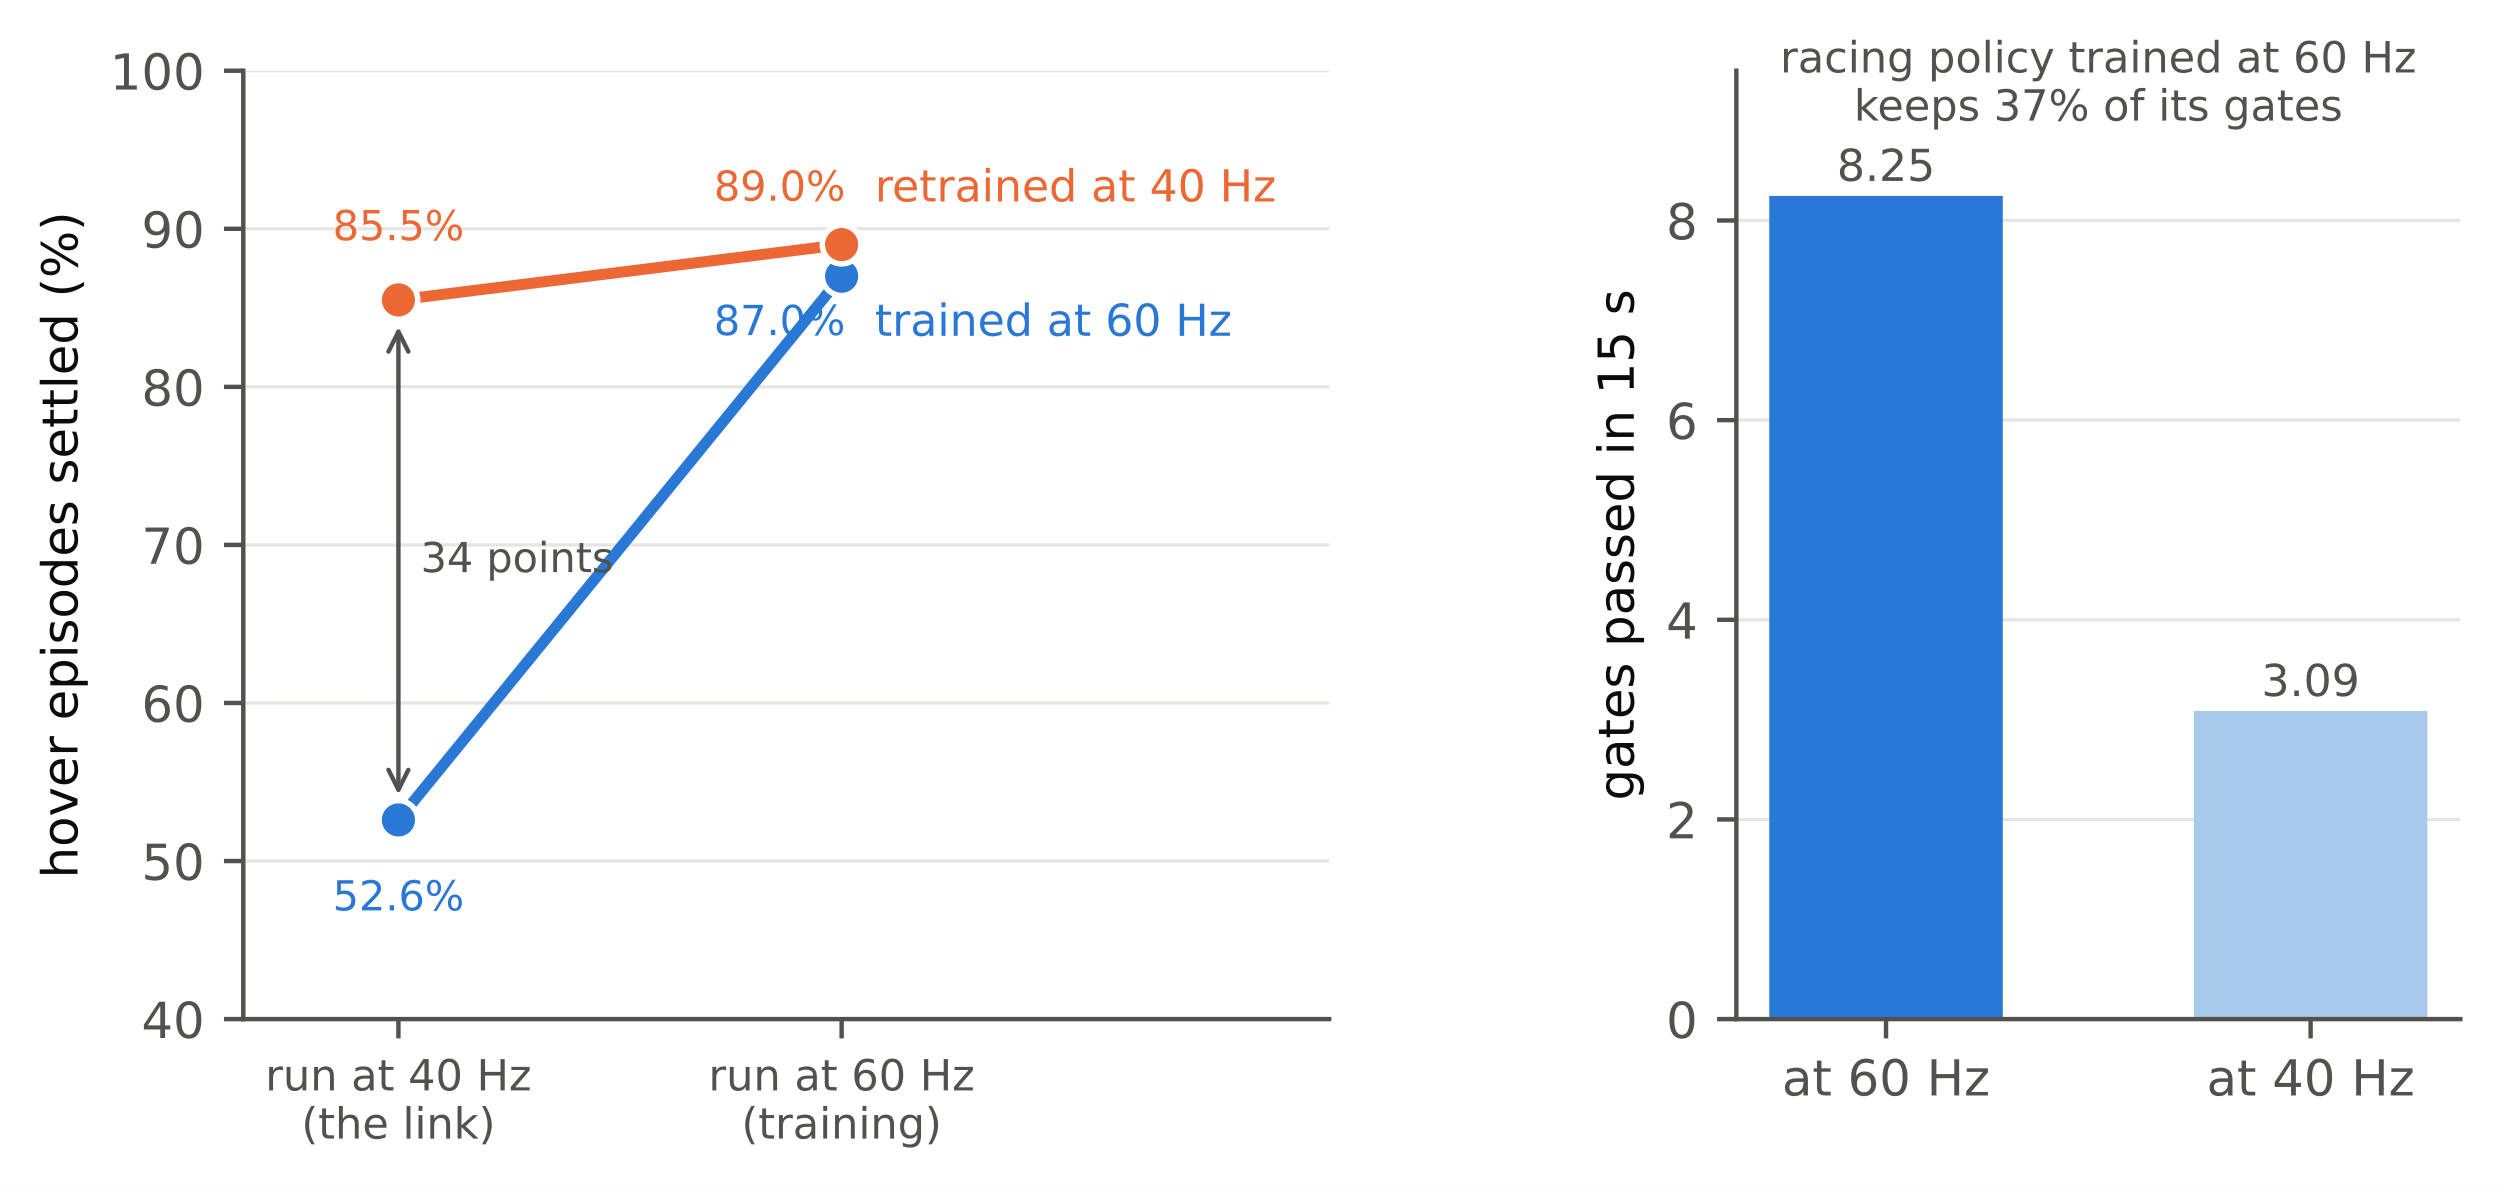
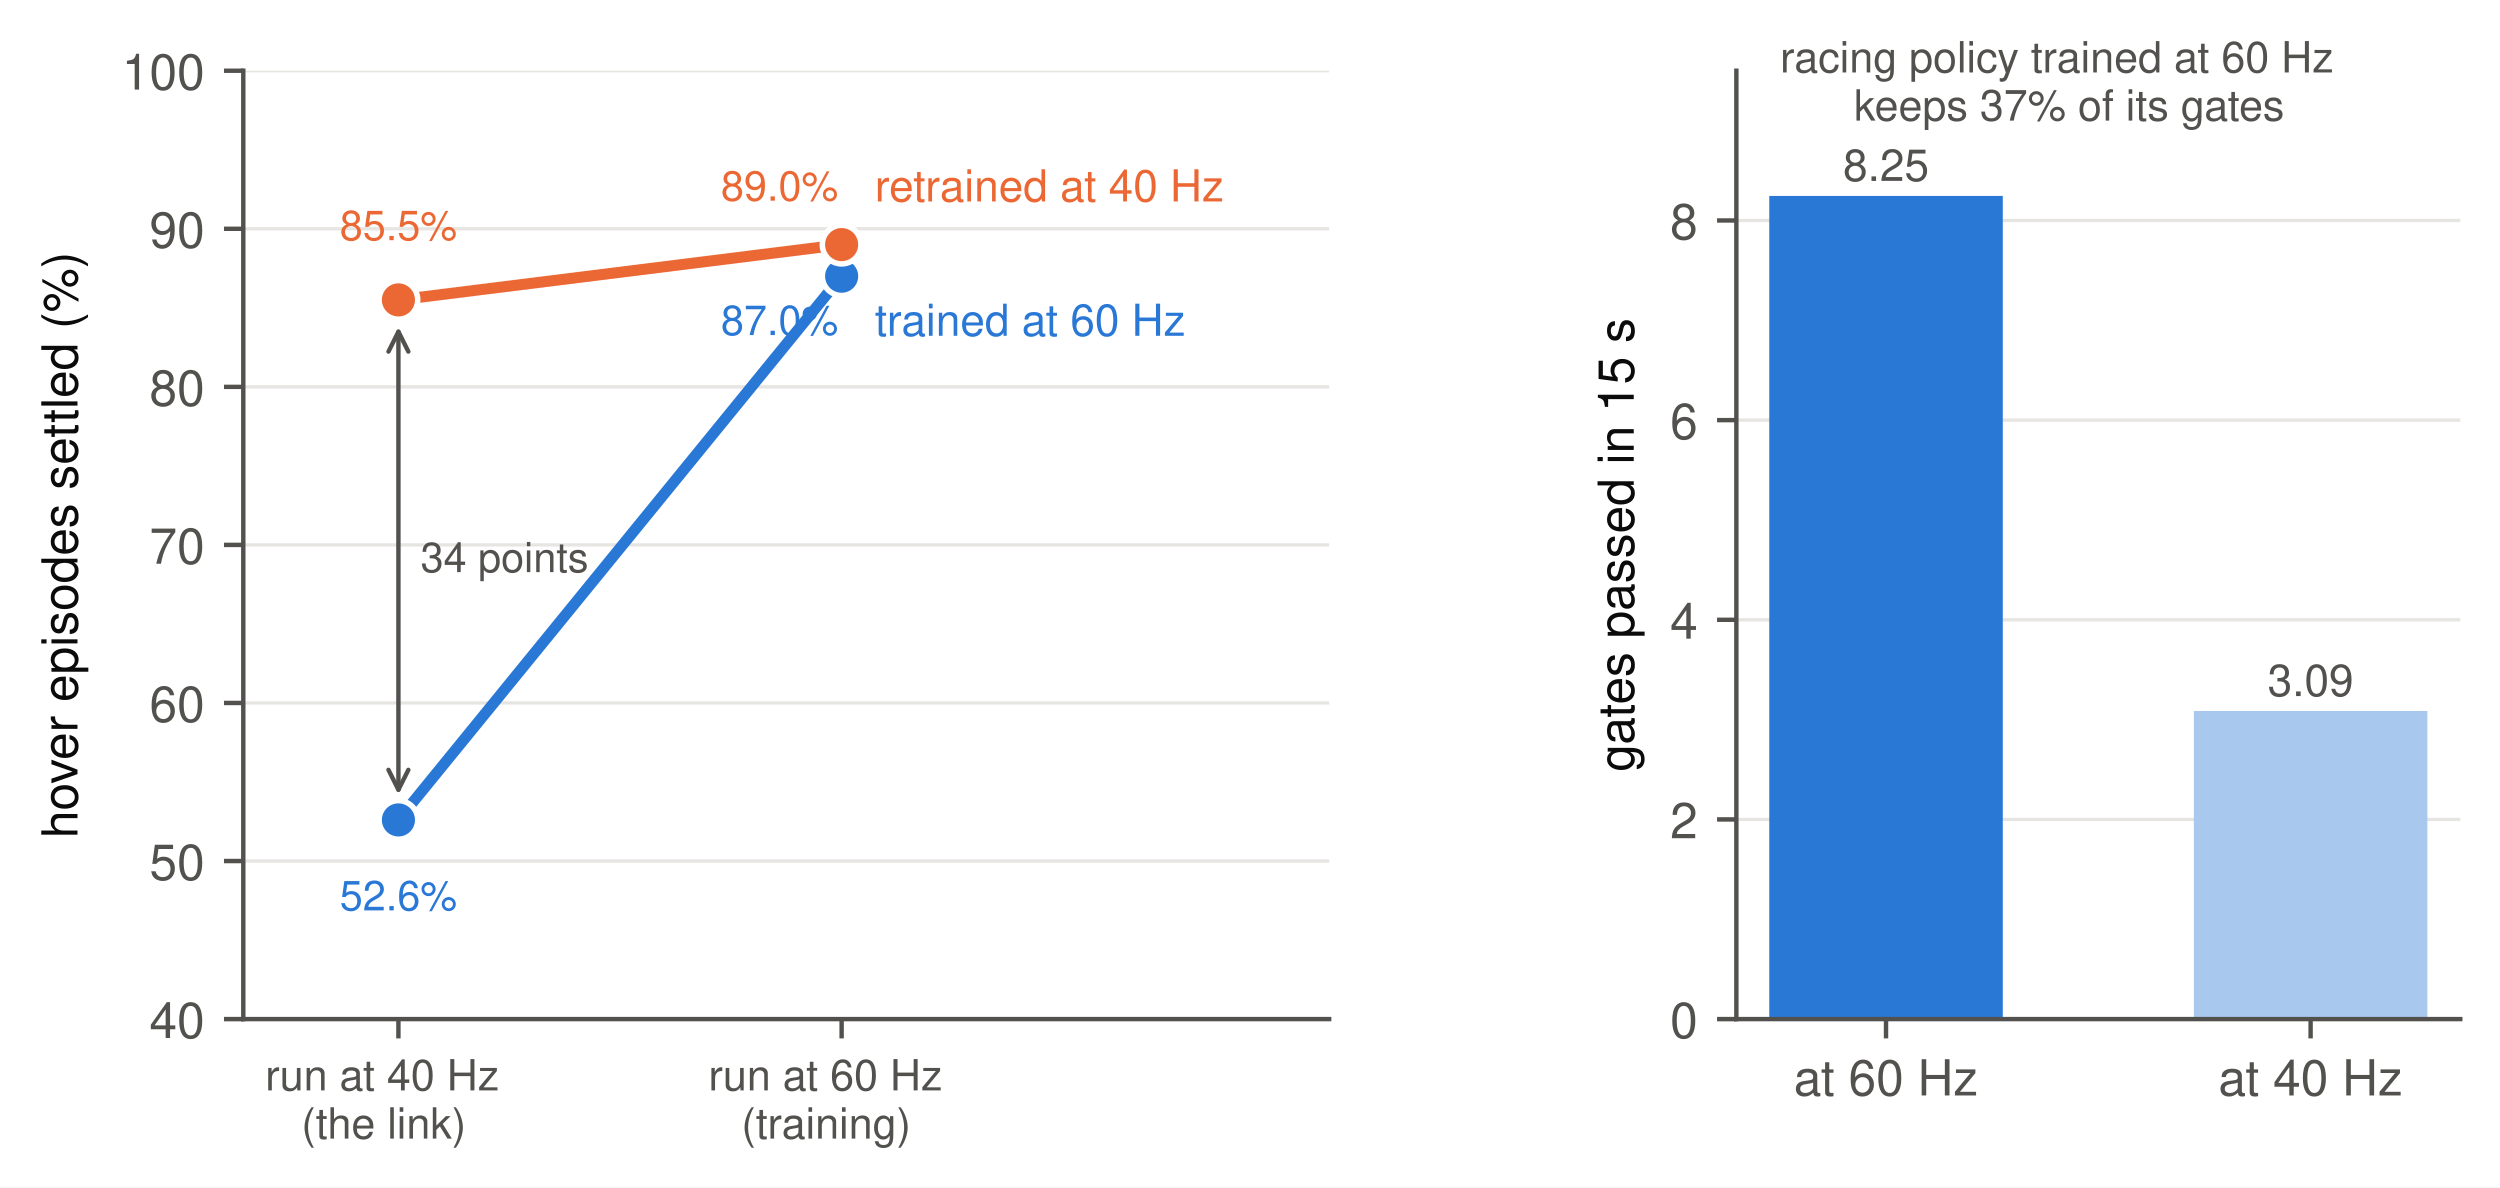
<svg xmlns="http://www.w3.org/2000/svg" xmlns:xlink="http://www.w3.org/1999/xlink" width="453.049pt" height="215.163pt" viewBox="0 0 453.049 215.163" version="1.1">
  <defs>
    <style type="text/css">*{stroke-linejoin: round; stroke-linecap: butt}</style>
  </defs>
  <g id="figure_1">
    <g id="patch_1">
      <path d="M 0 215.163  L 453.049 215.163  L 453.049 0  L 0 0  z " style="fill: #ffffff" />
    </g>
    <g id="axes_1">
      <g id="patch_2">
        <path d="M 44.089 184.68  L 240.869 184.68  L 240.869 12.816  L 44.089 12.816  z " style="fill: #ffffff" />
      </g>
      <g id="matplotlib.axis_1">
        <g id="xtick_1">
          <g id="line2d_1">
            <defs>
-               <path id="m62ebbe90d0" d="M 0 0  L 0 3.5  " style="stroke: #52514e; stroke-width: 0.8" />
+               <path id="m944b254f7e" d="M 0 0  L 0 3.5  " style="stroke: #52514e; stroke-width: 0.8" />
            </defs>
            <g>
-               <use xlink:href="#m62ebbe90d0" x="72.201" y="184.68" style="fill: #52514e; stroke: #52514e; stroke-width: 0.8" />
+               <use xlink:href="#m944b254f7e" x="72.201" y="184.68" style="fill: #52514e; stroke: #52514e; stroke-width: 0.8" />
            </g>
          </g>
          <g id="text_1">
-             <text style="fill: #52514e; font: 7.8px 'DejaVu Sans'" transform="translate(48.07417 197.6064)">run at 40 Hz</text>
-             <text style="fill: #52514e; font: 7.8px 'DejaVu Sans'" transform="translate(54.62069 206.3407)">(the link)</text>
+             <text style="fill: #52514e; font: 7.8px 'Helvetica Neue', Helvetica, Arial, sans-serif" transform="translate(48.07417 197.6064)">run at 40 Hz</text>
+             <text style="fill: #52514e; font: 7.8px 'Helvetica Neue', Helvetica, Arial, sans-serif" transform="translate(54.62069 206.3407)">(the link)</text>
          </g>
        </g>
        <g id="xtick_2">
          <g id="line2d_2">
            <g>
-               <use xlink:href="#m62ebbe90d0" x="152.519" y="184.68" style="fill: #52514e; stroke: #52514e; stroke-width: 0.8" />
+               <use xlink:href="#m944b254f7e" x="152.519" y="184.68" style="fill: #52514e; stroke: #52514e; stroke-width: 0.8" />
            </g>
          </g>
          <g id="text_2">
-             <text style="fill: #52514e; font: 7.8px 'DejaVu Sans'" transform="translate(128.3927 197.6064)">run at 60 Hz</text>
-             <text style="fill: #52514e; font: 7.8px 'DejaVu Sans'" transform="translate(134.3676 206.3407)">(training)</text>
+             <text style="fill: #52514e; font: 7.8px 'Helvetica Neue', Helvetica, Arial, sans-serif" transform="translate(128.3927 197.6064)">run at 60 Hz</text>
+             <text style="fill: #52514e; font: 7.8px 'Helvetica Neue', Helvetica, Arial, sans-serif" transform="translate(134.3676 206.3407)">(training)</text>
          </g>
        </g>
      </g>
      <g id="matplotlib.axis_2">
        <g id="ytick_1">
          <g id="line2d_3">
-             <path d="M 44.089 184.68  L 240.869 184.68  " clip-path="url(#pd2e96496d5)" style="fill: none; stroke: #e6e5e1; stroke-width: 0.6; stroke-linecap: square" />
+             <path d="M 44.089 184.68  L 240.869 184.68  " clip-path="url(#pd9a0e43284)" style="fill: none; stroke: #e6e5e1; stroke-width: 0.6; stroke-linecap: square" />
          </g>
          <g id="line2d_4">
            <defs>
-               <path id="m110293b5e6" d="M 0 0  L -3.5 0  " style="stroke: #52514e; stroke-width: 0.8" />
+               <path id="m87abf8cee5" d="M 0 0  L -3.5 0  " style="stroke: #52514e; stroke-width: 0.8" />
            </defs>
            <g>
-               <use xlink:href="#m110293b5e6" x="44.089" y="184.68" style="fill: #52514e; stroke: #52514e; stroke-width: 0.8" />
+               <use xlink:href="#m87abf8cee5" x="44.089" y="184.68" style="fill: #52514e; stroke: #52514e; stroke-width: 0.8" />
            </g>
          </g>
          <g id="text_3">
-             <text style="fill: #52514e; font: 9px 'DejaVu Sans'; text-anchor: end" x="37.089" y="188.099" transform="rotate(-0 37.08906 188.0989)">40</text>
+             <text style="fill: #52514e; font: 9px 'Helvetica Neue', Helvetica, Arial, sans-serif; text-anchor: end" x="37.089" y="188.099" transform="rotate(-0 37.08906 188.0989)">40</text>
          </g>
        </g>
        <g id="ytick_2">
          <g id="line2d_5">
-             <path d="M 44.089 156.036  L 240.869 156.036  " clip-path="url(#pd2e96496d5)" style="fill: none; stroke: #e6e5e1; stroke-width: 0.6; stroke-linecap: square" />
+             <path d="M 44.089 156.036  L 240.869 156.036  " clip-path="url(#pd9a0e43284)" style="fill: none; stroke: #e6e5e1; stroke-width: 0.6; stroke-linecap: square" />
          </g>
          <g id="line2d_6">
            <g>
-               <use xlink:href="#m110293b5e6" x="44.089" y="156.036" style="fill: #52514e; stroke: #52514e; stroke-width: 0.8" />
+               <use xlink:href="#m87abf8cee5" x="44.089" y="156.036" style="fill: #52514e; stroke: #52514e; stroke-width: 0.8" />
            </g>
          </g>
          <g id="text_4">
-             <text style="fill: #52514e; font: 9px 'DejaVu Sans'; text-anchor: end" x="37.089" y="159.455" transform="rotate(-0 37.08906 159.4549)">50</text>
+             <text style="fill: #52514e; font: 9px 'Helvetica Neue', Helvetica, Arial, sans-serif; text-anchor: end" x="37.089" y="159.455" transform="rotate(-0 37.08906 159.4549)">50</text>
          </g>
        </g>
        <g id="ytick_3">
          <g id="line2d_7">
-             <path d="M 44.089 127.392  L 240.869 127.392  " clip-path="url(#pd2e96496d5)" style="fill: none; stroke: #e6e5e1; stroke-width: 0.6; stroke-linecap: square" />
+             <path d="M 44.089 127.392  L 240.869 127.392  " clip-path="url(#pd9a0e43284)" style="fill: none; stroke: #e6e5e1; stroke-width: 0.6; stroke-linecap: square" />
          </g>
          <g id="line2d_8">
            <g>
-               <use xlink:href="#m110293b5e6" x="44.089" y="127.392" style="fill: #52514e; stroke: #52514e; stroke-width: 0.8" />
+               <use xlink:href="#m87abf8cee5" x="44.089" y="127.392" style="fill: #52514e; stroke: #52514e; stroke-width: 0.8" />
            </g>
          </g>
          <g id="text_5">
-             <text style="fill: #52514e; font: 9px 'DejaVu Sans'; text-anchor: end" x="37.089" y="130.811" transform="rotate(-0 37.08906 130.8109)">60</text>
+             <text style="fill: #52514e; font: 9px 'Helvetica Neue', Helvetica, Arial, sans-serif; text-anchor: end" x="37.089" y="130.811" transform="rotate(-0 37.08906 130.8109)">60</text>
          </g>
        </g>
        <g id="ytick_4">
          <g id="line2d_9">
-             <path d="M 44.089 98.748  L 240.869 98.748  " clip-path="url(#pd2e96496d5)" style="fill: none; stroke: #e6e5e1; stroke-width: 0.6; stroke-linecap: square" />
+             <path d="M 44.089 98.748  L 240.869 98.748  " clip-path="url(#pd9a0e43284)" style="fill: none; stroke: #e6e5e1; stroke-width: 0.6; stroke-linecap: square" />
          </g>
          <g id="line2d_10">
            <g>
-               <use xlink:href="#m110293b5e6" x="44.089" y="98.748" style="fill: #52514e; stroke: #52514e; stroke-width: 0.8" />
+               <use xlink:href="#m87abf8cee5" x="44.089" y="98.748" style="fill: #52514e; stroke: #52514e; stroke-width: 0.8" />
            </g>
          </g>
          <g id="text_6">
-             <text style="fill: #52514e; font: 9px 'DejaVu Sans'; text-anchor: end" x="37.089" y="102.167" transform="rotate(-0 37.08906 102.1669)">70</text>
+             <text style="fill: #52514e; font: 9px 'Helvetica Neue', Helvetica, Arial, sans-serif; text-anchor: end" x="37.089" y="102.167" transform="rotate(-0 37.08906 102.1669)">70</text>
          </g>
        </g>
        <g id="ytick_5">
          <g id="line2d_11">
-             <path d="M 44.089 70.104  L 240.869 70.104  " clip-path="url(#pd2e96496d5)" style="fill: none; stroke: #e6e5e1; stroke-width: 0.6; stroke-linecap: square" />
+             <path d="M 44.089 70.104  L 240.869 70.104  " clip-path="url(#pd9a0e43284)" style="fill: none; stroke: #e6e5e1; stroke-width: 0.6; stroke-linecap: square" />
          </g>
          <g id="line2d_12">
            <g>
-               <use xlink:href="#m110293b5e6" x="44.089" y="70.104" style="fill: #52514e; stroke: #52514e; stroke-width: 0.8" />
+               <use xlink:href="#m87abf8cee5" x="44.089" y="70.104" style="fill: #52514e; stroke: #52514e; stroke-width: 0.8" />
            </g>
          </g>
          <g id="text_7">
-             <text style="fill: #52514e; font: 9px 'DejaVu Sans'; text-anchor: end" x="37.089" y="73.523" transform="rotate(-0 37.08906 73.5229)">80</text>
+             <text style="fill: #52514e; font: 9px 'Helvetica Neue', Helvetica, Arial, sans-serif; text-anchor: end" x="37.089" y="73.523" transform="rotate(-0 37.08906 73.5229)">80</text>
          </g>
        </g>
        <g id="ytick_6">
          <g id="line2d_13">
-             <path d="M 44.089 41.46  L 240.869 41.46  " clip-path="url(#pd2e96496d5)" style="fill: none; stroke: #e6e5e1; stroke-width: 0.6; stroke-linecap: square" />
+             <path d="M 44.089 41.46  L 240.869 41.46  " clip-path="url(#pd9a0e43284)" style="fill: none; stroke: #e6e5e1; stroke-width: 0.6; stroke-linecap: square" />
          </g>
          <g id="line2d_14">
            <g>
-               <use xlink:href="#m110293b5e6" x="44.089" y="41.46" style="fill: #52514e; stroke: #52514e; stroke-width: 0.8" />
+               <use xlink:href="#m87abf8cee5" x="44.089" y="41.46" style="fill: #52514e; stroke: #52514e; stroke-width: 0.8" />
            </g>
          </g>
          <g id="text_8">
-             <text style="fill: #52514e; font: 9px 'DejaVu Sans'; text-anchor: end" x="37.089" y="44.879" transform="rotate(-0 37.08906 44.8789)">90</text>
+             <text style="fill: #52514e; font: 9px 'Helvetica Neue', Helvetica, Arial, sans-serif; text-anchor: end" x="37.089" y="44.879" transform="rotate(-0 37.08906 44.8789)">90</text>
          </g>
        </g>
        <g id="ytick_7">
          <g id="line2d_15">
-             <path d="M 44.089 12.816  L 240.869 12.816  " clip-path="url(#pd2e96496d5)" style="fill: none; stroke: #e6e5e1; stroke-width: 0.6; stroke-linecap: square" />
+             <path d="M 44.089 12.816  L 240.869 12.816  " clip-path="url(#pd9a0e43284)" style="fill: none; stroke: #e6e5e1; stroke-width: 0.6; stroke-linecap: square" />
          </g>
          <g id="line2d_16">
            <g>
-               <use xlink:href="#m110293b5e6" x="44.089" y="12.816" style="fill: #52514e; stroke: #52514e; stroke-width: 0.8" />
+               <use xlink:href="#m87abf8cee5" x="44.089" y="12.816" style="fill: #52514e; stroke: #52514e; stroke-width: 0.8" />
            </g>
          </g>
          <g id="text_9">
-             <text style="fill: #52514e; font: 9px 'DejaVu Sans'; text-anchor: end" x="37.089" y="16.235" transform="rotate(-0 37.08906 16.2349)">100</text>
+             <text style="fill: #52514e; font: 9px 'Helvetica Neue', Helvetica, Arial, sans-serif; text-anchor: end" x="37.089" y="16.235" transform="rotate(-0 37.08906 16.2349)">100</text>
          </g>
        </g>
        <g id="text_10">
-           <text style="fill: #0b0b0b; font: 9px 'DejaVu Sans'; text-anchor: middle" x="14.039" y="98.748" transform="rotate(-90 14.03859 98.7476)">hover episodes settled (%)</text>
+           <text style="fill: #0b0b0b; font: 9px 'Helvetica Neue', Helvetica, Arial, sans-serif; text-anchor: middle" x="14.039" y="98.748" transform="rotate(-90 14.03859 98.7476)">hover episodes settled (%)</text>
        </g>
      </g>
      <g id="line2d_17">
-         <path d="M 72.201 148.588  L 152.519 50.053  " clip-path="url(#pd2e96496d5)" style="fill: none; stroke: #2a78d6; stroke-width: 2; stroke-linecap: square" />
+         <path d="M 72.201 148.588  L 152.519 50.053  " clip-path="url(#pd9a0e43284)" style="fill: none; stroke: #2a78d6; stroke-width: 2; stroke-linecap: square" />
        <defs>
-           <path id="me0d71b81e9" d="M 0 3.5  C 0.928 3.5 1.819 3.131 2.475 2.475  C 3.131 1.819 3.5 0.928 3.5 0  C 3.5 -0.928 3.131 -1.819 2.475 -2.475  C 1.819 -3.131 0.928 -3.5 0 -3.5  C -0.928 -3.5 -1.819 -3.131 -2.475 -2.475  C -3.131 -1.819 -3.5 -0.928 -3.5 0  C -3.5 0.928 -3.131 1.819 -2.475 2.475  C -1.819 3.131 -0.928 3.5 0 3.5  z " style="stroke: #ffffff" />
+           <path id="mafdfd6a85c" d="M 0 3.5  C 0.928 3.5 1.819 3.131 2.475 2.475  C 3.131 1.819 3.5 0.928 3.5 0  C 3.5 -0.928 3.131 -1.819 2.475 -2.475  C 1.819 -3.131 0.928 -3.5 0 -3.5  C -0.928 -3.5 -1.819 -3.131 -2.475 -2.475  C -3.131 -1.819 -3.5 -0.928 -3.5 0  C -3.5 0.928 -3.131 1.819 -2.475 2.475  C -1.819 3.131 -0.928 3.5 0 3.5  z " style="stroke: #ffffff" />
        </defs>
-         <g clip-path="url(#pd2e96496d5)">
-           <use xlink:href="#me0d71b81e9" x="72.201" y="148.588" style="fill: #2a78d6; stroke: #ffffff" />
-           <use xlink:href="#me0d71b81e9" x="152.519" y="50.053" style="fill: #2a78d6; stroke: #ffffff" />
+         <g clip-path="url(#pd9a0e43284)">
+           <use xlink:href="#mafdfd6a85c" x="72.201" y="148.588" style="fill: #2a78d6; stroke: #ffffff" />
+           <use xlink:href="#mafdfd6a85c" x="152.519" y="50.053" style="fill: #2a78d6; stroke: #ffffff" />
        </g>
      </g>
      <g id="line2d_18">
-         <path d="M 72.201 54.349  L 152.519 44.324  " clip-path="url(#pd2e96496d5)" style="fill: none; stroke: #eb6834; stroke-width: 2; stroke-linecap: square" />
+         <path d="M 72.201 54.349  L 152.519 44.324  " clip-path="url(#pd9a0e43284)" style="fill: none; stroke: #eb6834; stroke-width: 2; stroke-linecap: square" />
        <defs>
-           <path id="m5390cfb942" d="M 0 3.5  C 0.928 3.5 1.819 3.131 2.475 2.475  C 3.131 1.819 3.5 0.928 3.5 0  C 3.5 -0.928 3.131 -1.819 2.475 -2.475  C 1.819 -3.131 0.928 -3.5 0 -3.5  C -0.928 -3.5 -1.819 -3.131 -2.475 -2.475  C -3.131 -1.819 -3.5 -0.928 -3.5 0  C -3.5 0.928 -3.131 1.819 -2.475 2.475  C -1.819 3.131 -0.928 3.5 0 3.5  z " style="stroke: #ffffff" />
+           <path id="ma956bf001e" d="M 0 3.5  C 0.928 3.5 1.819 3.131 2.475 2.475  C 3.131 1.819 3.5 0.928 3.5 0  C 3.5 -0.928 3.131 -1.819 2.475 -2.475  C 1.819 -3.131 0.928 -3.5 0 -3.5  C -0.928 -3.5 -1.819 -3.131 -2.475 -2.475  C -3.131 -1.819 -3.5 -0.928 -3.5 0  C -3.5 0.928 -3.131 1.819 -2.475 2.475  C -1.819 3.131 -0.928 3.5 0 3.5  z " style="stroke: #ffffff" />
        </defs>
-         <g clip-path="url(#pd2e96496d5)">
-           <use xlink:href="#m5390cfb942" x="72.201" y="54.349" style="fill: #eb6834; stroke: #ffffff" />
-           <use xlink:href="#m5390cfb942" x="152.519" y="44.324" style="fill: #eb6834; stroke: #ffffff" />
+         <g clip-path="url(#pd9a0e43284)">
+           <use xlink:href="#ma956bf001e" x="72.201" y="54.349" style="fill: #eb6834; stroke: #ffffff" />
+           <use xlink:href="#ma956bf001e" x="152.519" y="44.324" style="fill: #eb6834; stroke: #ffffff" />
        </g>
      </g>
      <g id="patch_3">
        <path d="M 44.089 184.68  L 44.089 12.816  " style="fill: none; stroke: #52514e; stroke-width: 0.8; stroke-linejoin: miter; stroke-linecap: square" />
      </g>
      <g id="patch_4">
        <path d="M 44.089 184.68  L 240.869 184.68  " style="fill: none; stroke: #52514e; stroke-width: 0.8; stroke-linejoin: miter; stroke-linecap: square" />
      </g>
      <g id="text_11">
-         <text style="fill: #2a78d6; font: 8px 'DejaVu Sans'; text-anchor: start" x="158.543" y="60.854" transform="rotate(-0 158.543 60.8535)">trained at 60 Hz</text>
+         <text style="fill: #2a78d6; font: 8px 'Helvetica Neue', Helvetica, Arial, sans-serif; text-anchor: start" x="158.543" y="60.854" transform="rotate(-0 158.543 60.8535)">trained at 60 Hz</text>
      </g>
      <g id="text_12">
-         <text style="fill: #eb6834; font: 8px 'DejaVu Sans'; text-anchor: start" x="158.543" y="36.506" transform="rotate(-0 158.543 36.5061)">retrained at 40 Hz</text>
+         <text style="fill: #eb6834; font: 8px 'Helvetica Neue', Helvetica, Arial, sans-serif; text-anchor: start" x="158.543" y="36.506" transform="rotate(-0 158.543 36.5061)">retrained at 40 Hz</text>
      </g>
      <g id="text_13">
-         <text style="fill: #2a78d6; font: 7.5px 'DejaVu Sans'; text-anchor: middle" x="72.201" y="164.98" transform="rotate(-0 72.20055 164.9797)">52.6%</text>
+         <text style="fill: #2a78d6; font: 7.5px 'Helvetica Neue', Helvetica, Arial, sans-serif; text-anchor: middle" x="72.201" y="164.98" transform="rotate(-0 72.20055 164.9797)">52.6%</text>
      </g>
      <g id="text_14">
-         <text style="fill: #2a78d6; font: 7.5px 'DejaVu Sans'; text-anchor: middle" x="141.274" y="60.716" transform="rotate(-0 141.2745 60.71553)">87.0%</text>
+         <text style="fill: #2a78d6; font: 7.5px 'Helvetica Neue', Helvetica, Arial, sans-serif; text-anchor: middle" x="141.274" y="60.716" transform="rotate(-0 141.2745 60.71553)">87.0%</text>
      </g>
      <g id="text_15">
-         <text style="fill: #eb6834; font: 7.5px 'DejaVu Sans'; text-anchor: middle" x="72.201" y="43.529" transform="rotate(-0 72.20055 43.52913)">85.5%</text>
+         <text style="fill: #eb6834; font: 7.5px 'Helvetica Neue', Helvetica, Arial, sans-serif; text-anchor: middle" x="72.201" y="43.529" transform="rotate(-0 72.20055 43.52913)">85.5%</text>
      </g>
      <g id="text_16">
-         <text style="fill: #eb6834; font: 7.5px 'DejaVu Sans'; text-anchor: middle" x="141.274" y="36.368" transform="rotate(-0 141.2745 36.36813)">89.0%</text>
+         <text style="fill: #eb6834; font: 7.5px 'Helvetica Neue', Helvetica, Arial, sans-serif; text-anchor: middle" x="141.274" y="36.368" transform="rotate(-0 141.2745 36.36813)">89.0%</text>
      </g>
      <g id="patch_5">
        <path d="M 72.201 60.111  Q 72.201 101.613 72.201 143.116  " style="fill: none; stroke: #52514e; stroke-width: 0.8; stroke-linecap: round" />
        <path d="M 70.401 63.711  L 72.201 60.111  L 74.001 63.711  " style="fill: none; stroke: #52514e; stroke-width: 0.8; stroke-linecap: round" />
        <path d="M 74.001 139.516  L 72.201 143.116  L 70.401 139.516  " style="fill: none; stroke: #52514e; stroke-width: 0.8; stroke-linecap: round" />
      </g>
      <g id="text_17">
-         <text style="fill: #52514e; font: 7.5px 'DejaVu Sans'; text-anchor: start" x="76.216" y="103.682" transform="rotate(-0 76.21648 103.6815)">34 points</text>
+         <text style="fill: #52514e; font: 7.5px 'Helvetica Neue', Helvetica, Arial, sans-serif; text-anchor: start" x="76.216" y="103.682" transform="rotate(-0 76.21648 103.6815)">34 points</text>
      </g>
    </g>
    <g id="axes_2">
      <g id="patch_6">
        <path d="M 314.662 184.68  L 445.849 184.68  L 445.849 12.816  L 314.662 12.816  z " style="fill: #ffffff" />
      </g>
      <g id="matplotlib.axis_3">
        <g id="xtick_3">
          <g id="line2d_19">
            <g>
-               <use xlink:href="#m62ebbe90d0" x="341.784" y="184.68" style="fill: #52514e; stroke: #52514e; stroke-width: 0.8" />
+               <use xlink:href="#m944b254f7e" x="341.784" y="184.68" style="fill: #52514e; stroke: #52514e; stroke-width: 0.8" />
            </g>
          </g>
          <g id="text_18">
-             <text style="fill: #52514e; font: 9px 'DejaVu Sans'; text-anchor: middle" x="341.784" y="198.518" transform="rotate(-0 341.7844 198.5182)">at 60 Hz</text>
+             <text style="fill: #52514e; font: 9px 'Helvetica Neue', Helvetica, Arial, sans-serif; text-anchor: middle" x="341.784" y="198.518" transform="rotate(-0 341.7844 198.5182)">at 60 Hz</text>
          </g>
        </g>
        <g id="xtick_4">
          <g id="line2d_20">
            <g>
-               <use xlink:href="#m62ebbe90d0" x="418.727" y="184.68" style="fill: #52514e; stroke: #52514e; stroke-width: 0.8" />
+               <use xlink:href="#m944b254f7e" x="418.727" y="184.68" style="fill: #52514e; stroke: #52514e; stroke-width: 0.8" />
            </g>
          </g>
          <g id="text_19">
-             <text style="fill: #52514e; font: 9px 'DejaVu Sans'; text-anchor: middle" x="418.727" y="198.518" transform="rotate(-0 418.7268 198.5182)">at 40 Hz</text>
+             <text style="fill: #52514e; font: 9px 'Helvetica Neue', Helvetica, Arial, sans-serif; text-anchor: middle" x="418.727" y="198.518" transform="rotate(-0 418.7268 198.5182)">at 40 Hz</text>
          </g>
        </g>
      </g>
      <g id="matplotlib.axis_4">
        <g id="ytick_8">
          <g id="line2d_21">
-             <path d="M 314.662 184.68  L 445.849 184.68  " clip-path="url(#p5f73abe0d6)" style="fill: none; stroke: #e6e5e1; stroke-width: 0.6; stroke-linecap: square" />
+             <path d="M 314.662 184.68  L 445.849 184.68  " clip-path="url(#p94e30b8b87)" style="fill: none; stroke: #e6e5e1; stroke-width: 0.6; stroke-linecap: square" />
          </g>
          <g id="line2d_22">
            <g>
-               <use xlink:href="#m110293b5e6" x="314.662" y="184.68" style="fill: #52514e; stroke: #52514e; stroke-width: 0.8" />
+               <use xlink:href="#m87abf8cee5" x="314.662" y="184.68" style="fill: #52514e; stroke: #52514e; stroke-width: 0.8" />
            </g>
          </g>
          <g id="text_20">
-             <text style="fill: #52514e; font: 9px 'DejaVu Sans'; text-anchor: end" x="307.662" y="188.099" transform="rotate(-0 307.6621 188.0989)">0</text>
+             <text style="fill: #52514e; font: 9px 'Helvetica Neue', Helvetica, Arial, sans-serif; text-anchor: end" x="307.662" y="188.099" transform="rotate(-0 307.6621 188.0989)">0</text>
          </g>
        </g>
        <g id="ytick_9">
          <g id="line2d_23">
-             <path d="M 314.662 148.498  L 445.849 148.498  " clip-path="url(#p5f73abe0d6)" style="fill: none; stroke: #e6e5e1; stroke-width: 0.6; stroke-linecap: square" />
+             <path d="M 314.662 148.498  L 445.849 148.498  " clip-path="url(#p94e30b8b87)" style="fill: none; stroke: #e6e5e1; stroke-width: 0.6; stroke-linecap: square" />
          </g>
          <g id="line2d_24">
            <g>
-               <use xlink:href="#m110293b5e6" x="314.662" y="148.498" style="fill: #52514e; stroke: #52514e; stroke-width: 0.8" />
+               <use xlink:href="#m87abf8cee5" x="314.662" y="148.498" style="fill: #52514e; stroke: #52514e; stroke-width: 0.8" />
            </g>
          </g>
          <g id="text_21">
-             <text style="fill: #52514e; font: 9px 'DejaVu Sans'; text-anchor: end" x="307.662" y="151.917" transform="rotate(-0 307.6621 151.917)">2</text>
+             <text style="fill: #52514e; font: 9px 'Helvetica Neue', Helvetica, Arial, sans-serif; text-anchor: end" x="307.662" y="151.917" transform="rotate(-0 307.6621 151.917)">2</text>
          </g>
        </g>
        <g id="ytick_10">
          <g id="line2d_25">
-             <path d="M 314.662 112.316  L 445.849 112.316  " clip-path="url(#p5f73abe0d6)" style="fill: none; stroke: #e6e5e1; stroke-width: 0.6; stroke-linecap: square" />
+             <path d="M 314.662 112.316  L 445.849 112.316  " clip-path="url(#p94e30b8b87)" style="fill: none; stroke: #e6e5e1; stroke-width: 0.6; stroke-linecap: square" />
          </g>
          <g id="line2d_26">
            <g>
-               <use xlink:href="#m110293b5e6" x="314.662" y="112.316" style="fill: #52514e; stroke: #52514e; stroke-width: 0.8" />
+               <use xlink:href="#m87abf8cee5" x="314.662" y="112.316" style="fill: #52514e; stroke: #52514e; stroke-width: 0.8" />
            </g>
          </g>
          <g id="text_22">
-             <text style="fill: #52514e; font: 9px 'DejaVu Sans'; text-anchor: end" x="307.662" y="115.735" transform="rotate(-0 307.6621 115.7351)">4</text>
+             <text style="fill: #52514e; font: 9px 'Helvetica Neue', Helvetica, Arial, sans-serif; text-anchor: end" x="307.662" y="115.735" transform="rotate(-0 307.6621 115.7351)">4</text>
          </g>
        </g>
        <g id="ytick_11">
          <g id="line2d_27">
-             <path d="M 314.662 76.134  L 445.849 76.134  " clip-path="url(#p5f73abe0d6)" style="fill: none; stroke: #e6e5e1; stroke-width: 0.6; stroke-linecap: square" />
+             <path d="M 314.662 76.134  L 445.849 76.134  " clip-path="url(#p94e30b8b87)" style="fill: none; stroke: #e6e5e1; stroke-width: 0.6; stroke-linecap: square" />
          </g>
          <g id="line2d_28">
            <g>
-               <use xlink:href="#m110293b5e6" x="314.662" y="76.134" style="fill: #52514e; stroke: #52514e; stroke-width: 0.8" />
+               <use xlink:href="#m87abf8cee5" x="314.662" y="76.134" style="fill: #52514e; stroke: #52514e; stroke-width: 0.8" />
            </g>
          </g>
          <g id="text_23">
-             <text style="fill: #52514e; font: 9px 'DejaVu Sans'; text-anchor: end" x="307.662" y="79.553" transform="rotate(-0 307.6621 79.55321)">6</text>
+             <text style="fill: #52514e; font: 9px 'Helvetica Neue', Helvetica, Arial, sans-serif; text-anchor: end" x="307.662" y="79.553" transform="rotate(-0 307.6621 79.55321)">6</text>
          </g>
        </g>
        <g id="ytick_12">
          <g id="line2d_29">
-             <path d="M 314.662 39.952  L 445.849 39.952  " clip-path="url(#p5f73abe0d6)" style="fill: none; stroke: #e6e5e1; stroke-width: 0.6; stroke-linecap: square" />
+             <path d="M 314.662 39.952  L 445.849 39.952  " clip-path="url(#p94e30b8b87)" style="fill: none; stroke: #e6e5e1; stroke-width: 0.6; stroke-linecap: square" />
          </g>
          <g id="line2d_30">
            <g>
-               <use xlink:href="#m110293b5e6" x="314.662" y="39.952" style="fill: #52514e; stroke: #52514e; stroke-width: 0.8" />
+               <use xlink:href="#m87abf8cee5" x="314.662" y="39.952" style="fill: #52514e; stroke: #52514e; stroke-width: 0.8" />
            </g>
          </g>
          <g id="text_24">
-             <text style="fill: #52514e; font: 9px 'DejaVu Sans'; text-anchor: end" x="307.662" y="43.371" transform="rotate(-0 307.6621 43.37132)">8</text>
+             <text style="fill: #52514e; font: 9px 'Helvetica Neue', Helvetica, Arial, sans-serif; text-anchor: end" x="307.662" y="43.371" transform="rotate(-0 307.6621 43.37132)">8</text>
          </g>
        </g>
        <g id="text_25">
-           <text style="fill: #0b0b0b; font: 9px 'DejaVu Sans'; text-anchor: middle" x="296.064" y="98.748" transform="rotate(-90 296.0642 98.7476)">gates passed in 15 s</text>
+           <text style="fill: #0b0b0b; font: 9px 'Helvetica Neue', Helvetica, Arial, sans-serif; text-anchor: middle" x="296.064" y="98.748" transform="rotate(-90 296.0642 98.7476)">gates passed in 15 s</text>
        </g>
      </g>
      <g id="patch_7">
-         <path d="M 320.625 184.68  L 362.944 184.68  L 362.944 35.502  L 320.625 35.502  z " clip-path="url(#p5f73abe0d6)" style="fill: #2a78d6" />
+         <path d="M 320.625 184.68  L 362.944 184.68  L 362.944 35.502  L 320.625 35.502  z " clip-path="url(#p94e30b8b87)" style="fill: #2a78d6" />
      </g>
      <g id="patch_8">
-         <path d="M 397.568 184.68  L 439.886 184.68  L 439.886 128.851  L 397.568 128.851  z " clip-path="url(#p5f73abe0d6)" style="fill: #a9c8ee" />
+         <path d="M 397.568 184.68  L 439.886 184.68  L 439.886 128.851  L 397.568 128.851  z " clip-path="url(#p94e30b8b87)" style="fill: #a9c8ee" />
      </g>
      <g id="patch_9">
        <path d="M 314.662 184.68  L 314.662 12.816  " style="fill: none; stroke: #52514e; stroke-width: 0.8; stroke-linejoin: miter; stroke-linecap: square" />
      </g>
      <g id="patch_10">
        <path d="M 314.662 184.68  L 445.849 184.68  " style="fill: none; stroke: #52514e; stroke-width: 0.8; stroke-linejoin: miter; stroke-linecap: square" />
      </g>
      <g id="text_26">
-         <text style="fill: #52514e; font: 8px 'DejaVu Sans'; text-anchor: middle" x="341.784" y="32.788" transform="rotate(-0 341.7844 32.78801)">8.25</text>
+         <text style="fill: #52514e; font: 8px 'Helvetica Neue', Helvetica, Arial, sans-serif; text-anchor: middle" x="341.784" y="32.788" transform="rotate(-0 341.7844 32.78801)">8.25</text>
      </g>
      <g id="text_27">
-         <text style="fill: #52514e; font: 8px 'DejaVu Sans'; text-anchor: middle" x="418.727" y="126.137" transform="rotate(-0 418.7268 126.1373)">3.09</text>
+         <text style="fill: #52514e; font: 8px 'Helvetica Neue', Helvetica, Arial, sans-serif; text-anchor: middle" x="418.727" y="126.137" transform="rotate(-0 418.7268 126.1373)">3.09</text>
      </g>
      <g id="text_28">
-         <text style="fill: #52514e; font: 7.8px 'DejaVu Sans'" transform="translate(322.5935 13.12678)">racing policy trained at 60 Hz</text>
-         <text style="fill: #52514e; font: 7.8px 'DejaVu Sans'" transform="translate(335.976 21.86107)">keeps 37% of its gates</text>
+         <text style="fill: #52514e; font: 7.8px 'Helvetica Neue', Helvetica, Arial, sans-serif" transform="translate(322.5935 13.12678)">racing policy trained at 60 Hz</text>
+         <text style="fill: #52514e; font: 7.8px 'Helvetica Neue', Helvetica, Arial, sans-serif" transform="translate(335.976 21.86107)">keeps 37% of its gates</text>
      </g>
    </g>
  </g>
  <defs>
-     <clipPath id="pd2e96496d5">
+     <clipPath id="pd9a0e43284">
      <rect x="44.089" y="12.816" width="196.78" height="171.864" />
    </clipPath>
-     <clipPath id="p5f73abe0d6">
+     <clipPath id="p94e30b8b87">
      <rect x="314.662" y="12.816" width="131.187" height="171.864" />
    </clipPath>
  </defs>
</svg>
